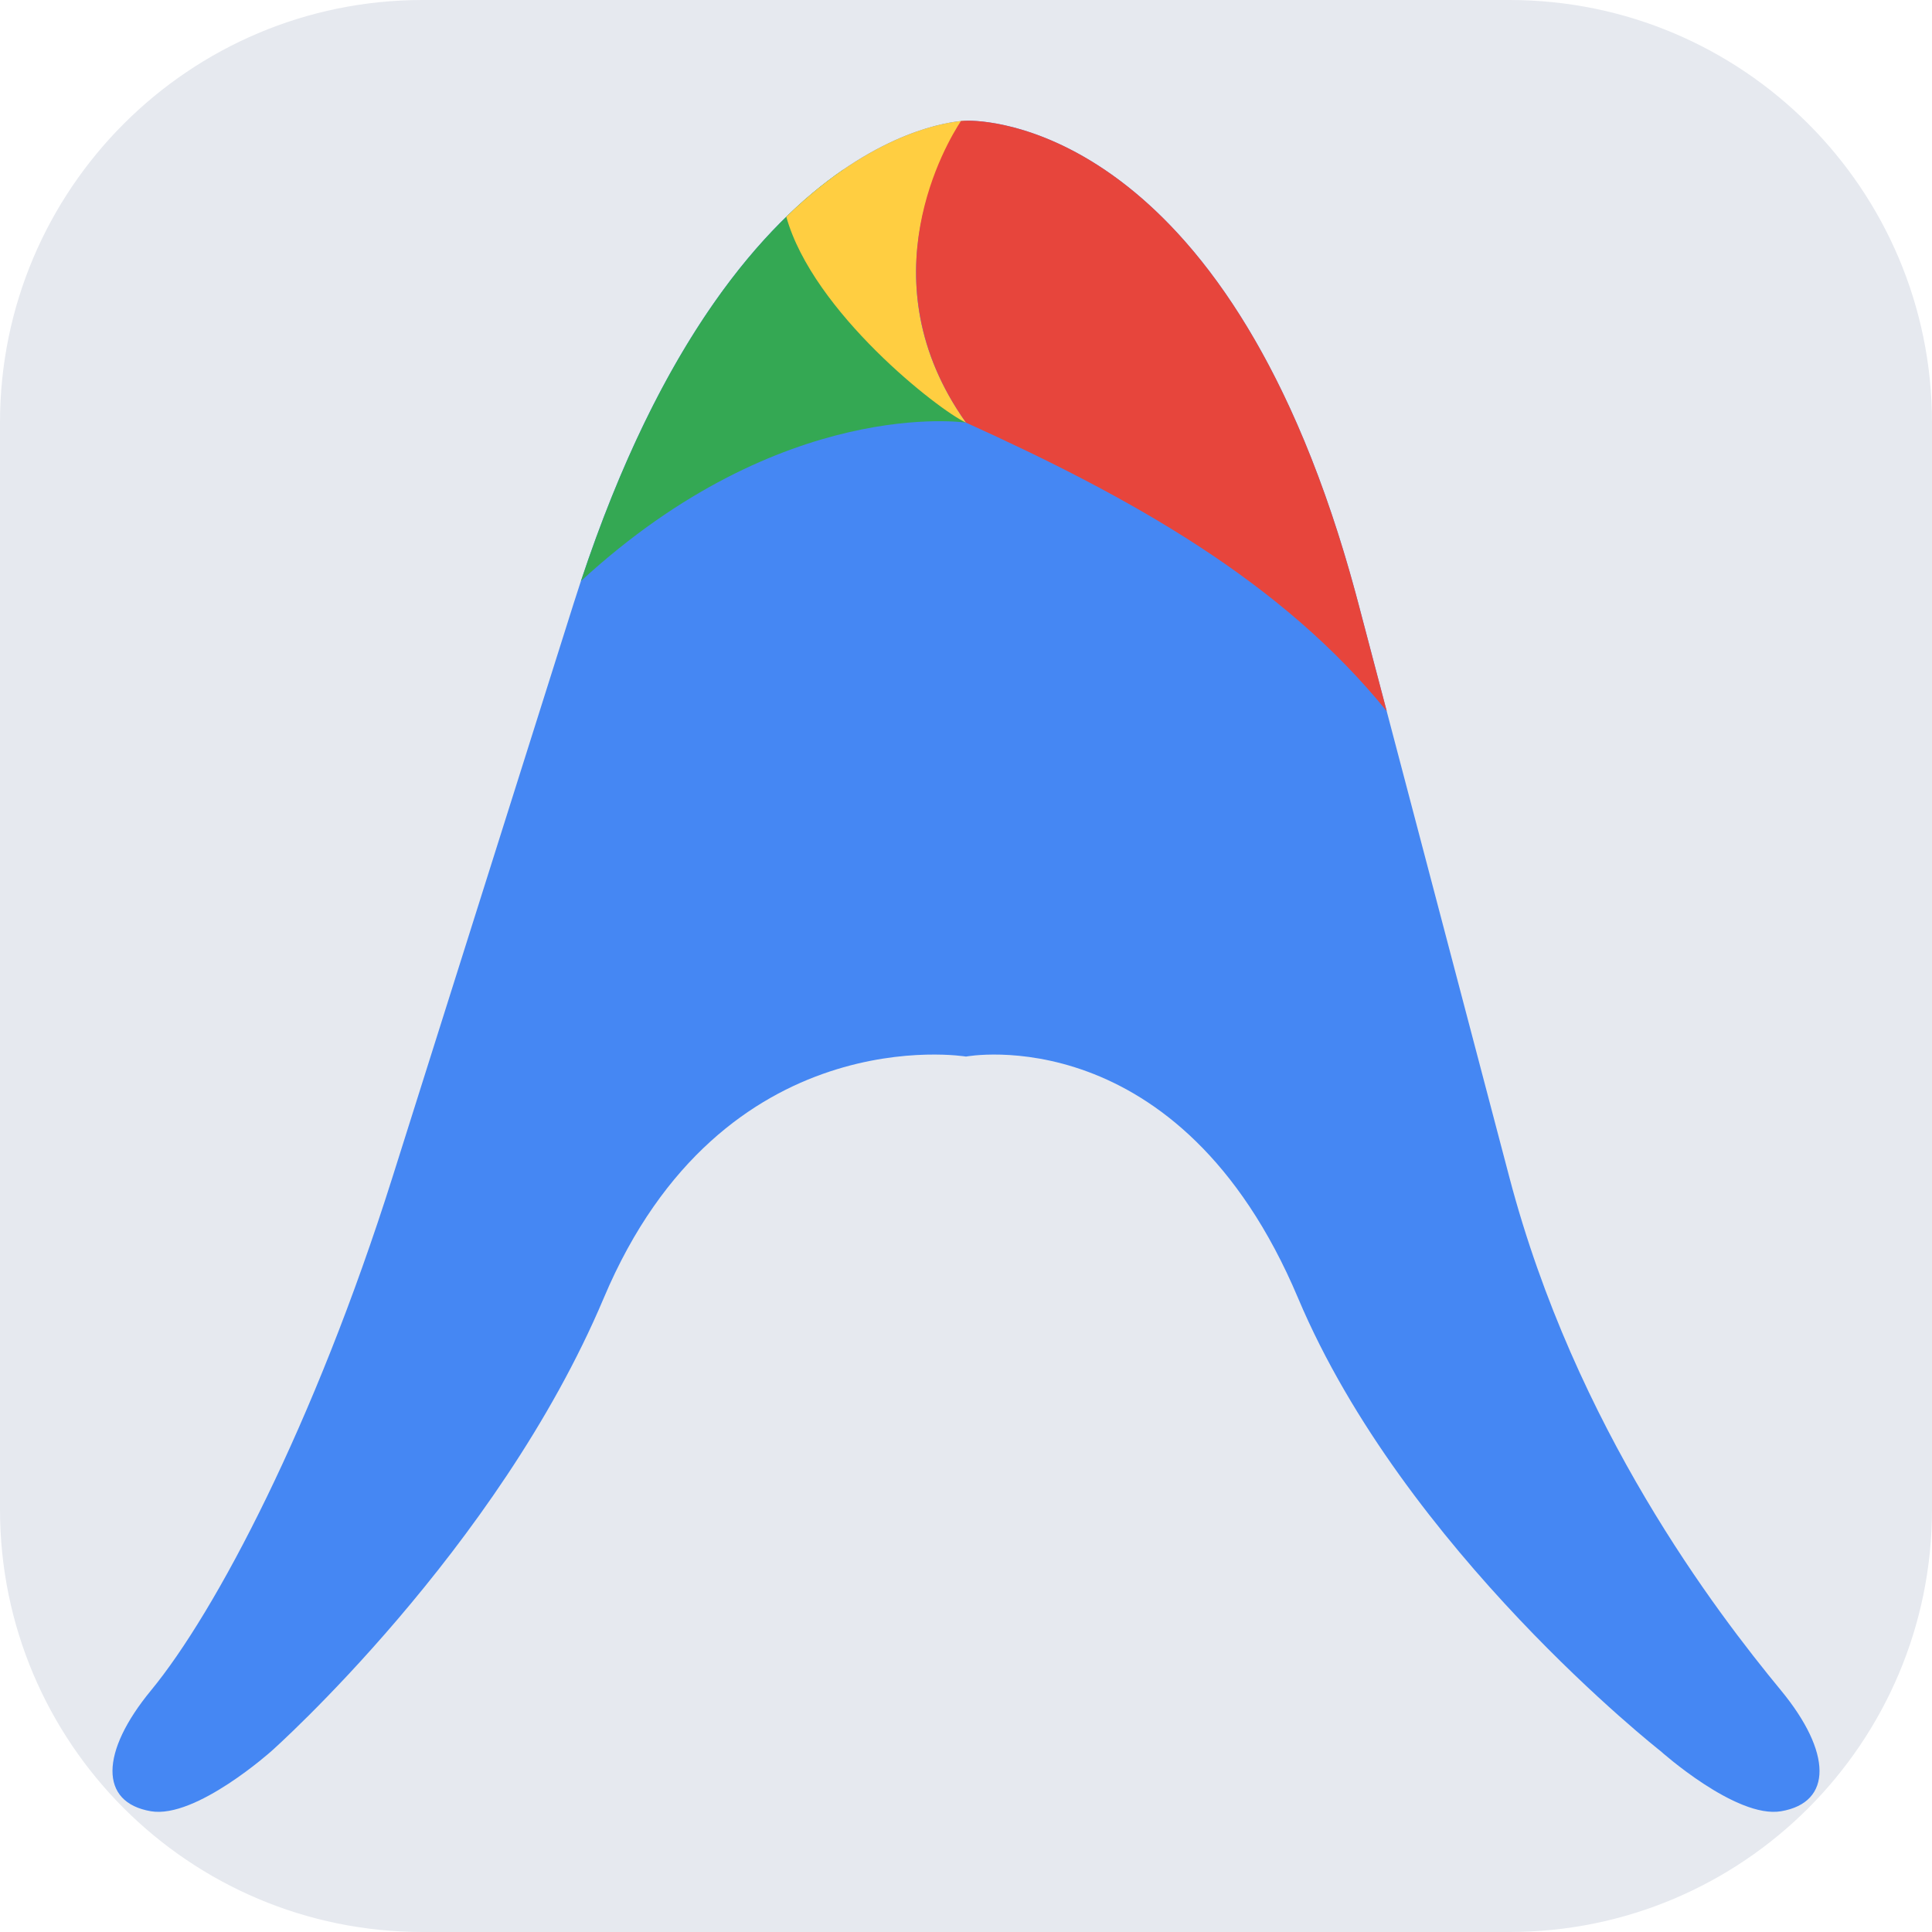
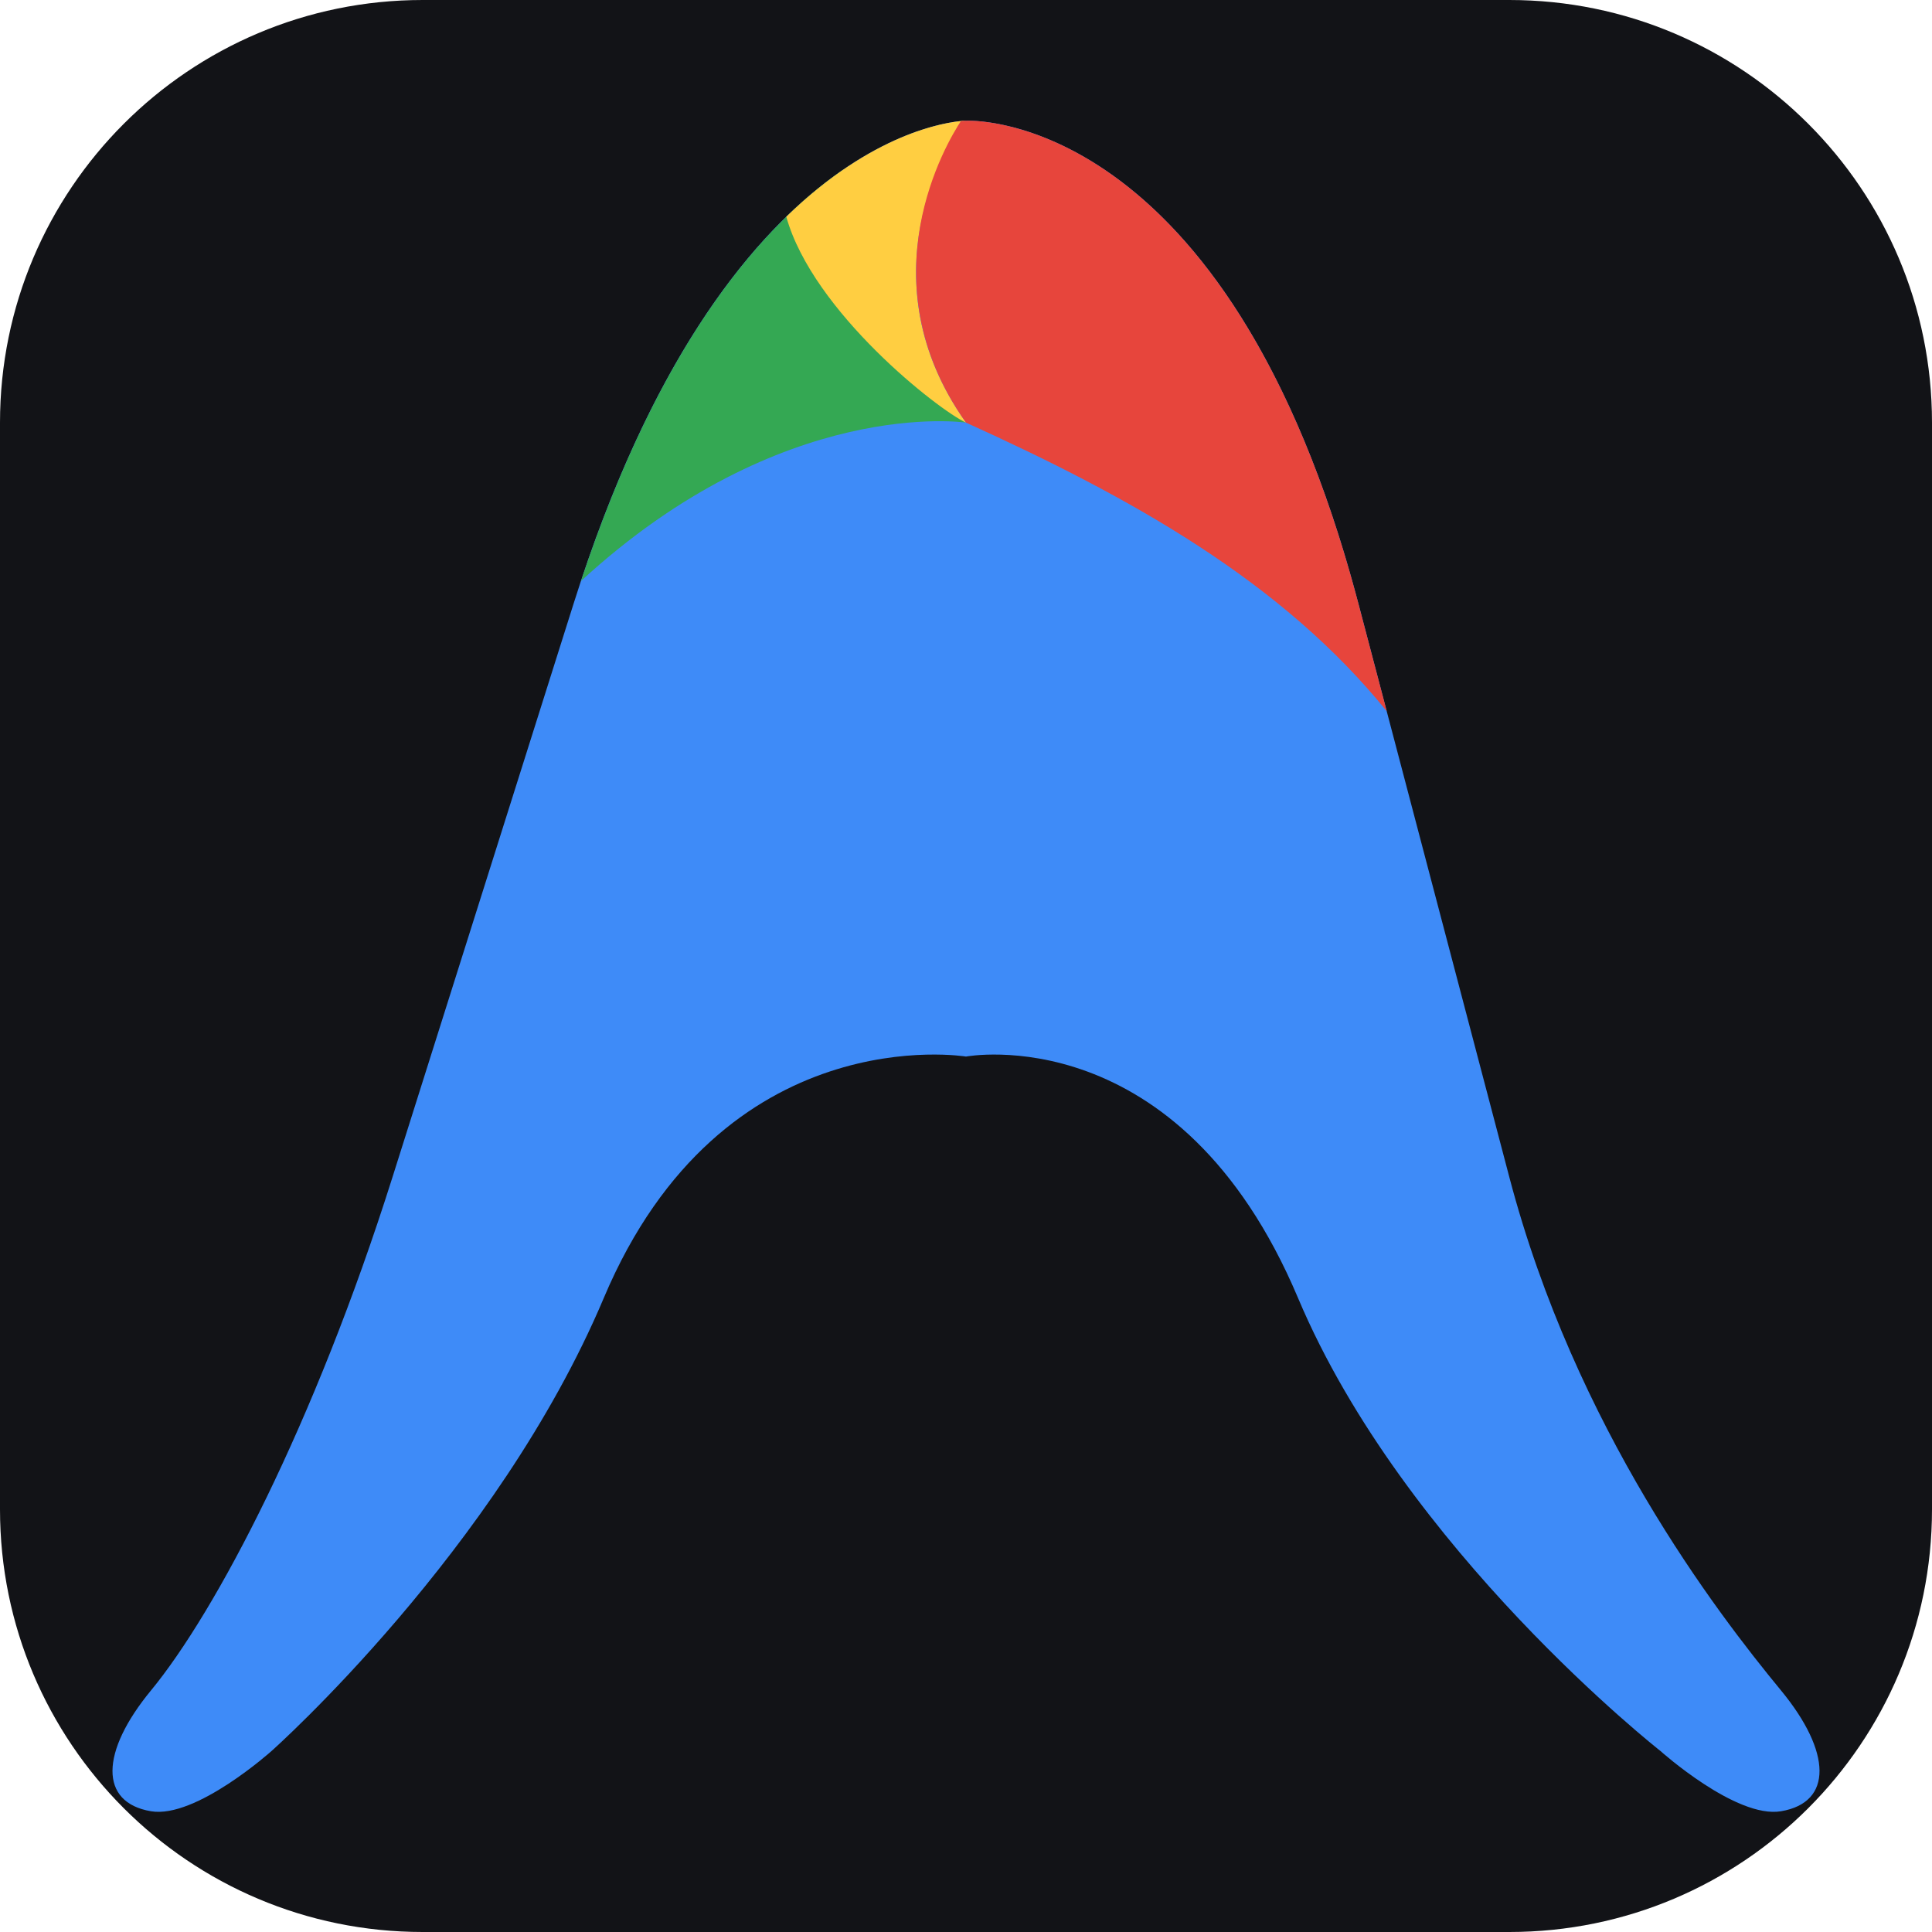
<svg xmlns="http://www.w3.org/2000/svg" width="64" height="64" version="1.1" viewBox="0 0 64 64">
-   <rect width="64" height="64" rx="14" fill="#e6e9ef" />
+   <rect width="64" height="64" rx="14" fill="#121317" />
  <g transform="translate(0, 0)">
-     <path d="m19 20-6 19c-2.588 8.194-5.849 14.39-8 17-1.681 2.04-1.716 3.709 0 4 1.49 0.253 4-2 4-2s7.475-6.644 11-15c3.939-9.338 12-8 12-8s7.061-1.338 11 8c3.525 8.356 12 15 12 15s2.51 2.253 4 2c1.716-0.291 1.681-1.96 0-4-2.151-2.61-6.813-8.69-9-17l-5-19c-4.34-16.49-13-16-13-16s-7.959 0.036-13 16z" style="fill:#4587f3" />
+     <path d="m19 20-6 19c-2.588 8.194-5.849 14.39-8 17-1.681 2.04-1.716 3.709 0 4 1.49 0.253 4-2 4-2s7.475-6.644 11-15c3.939-9.338 12-8 12-8s7.061-1.338 11 8c3.525 8.356 12 15 12 15s2.51 2.253 4 2c1.716-0.291 1.681-1.96 0-4-2.151-2.61-6.813-8.69-9-17l-5-19c-4.34-16.49-13-16-13-16s-7.959 0.036-13 16z" style="fill:#3e8bf8" />
    <path d="m27.936 5.619c-2.622 1.8-6.026 5.6-8.691 13.629 6.681-6.149 12.739-5.25 12.756-5.248-0.906-0.414-3.297-5.144-4.064-8.381z" style="fill:#34a853" />
    <path d="m32 4s-0.04-2.44e-4 -0.117 0.006h-0.006c-0.559 0.045-2.983 0.401-5.83 3.174 0.883 3.16 5.055 6.413 5.953 6.82-3.657-5.147-0.108-9.976-0.107-9.977v-0.002h0.002c0.014-0.005 0.091-0.015 0.105-0.02v-0.002z" style="fill:#ffce41" />
    <path d="M 32.098 3.998 C 32.034 3.998 32 4 32 4 C 32 4 31.942 3.999 31.832 4.01 C 31.38 4.696 28.63 9.256 32 14 C 37.49 16.486 42.468 19.271 45.938 23.561 L 45 20 C 44.967 19.881 44.936 19.761 44.904 19.639 C 40.807 4.525 33.051 4.004 32.098 3.998 z " style="fill:#e7453c" />
  </g>
</svg>
